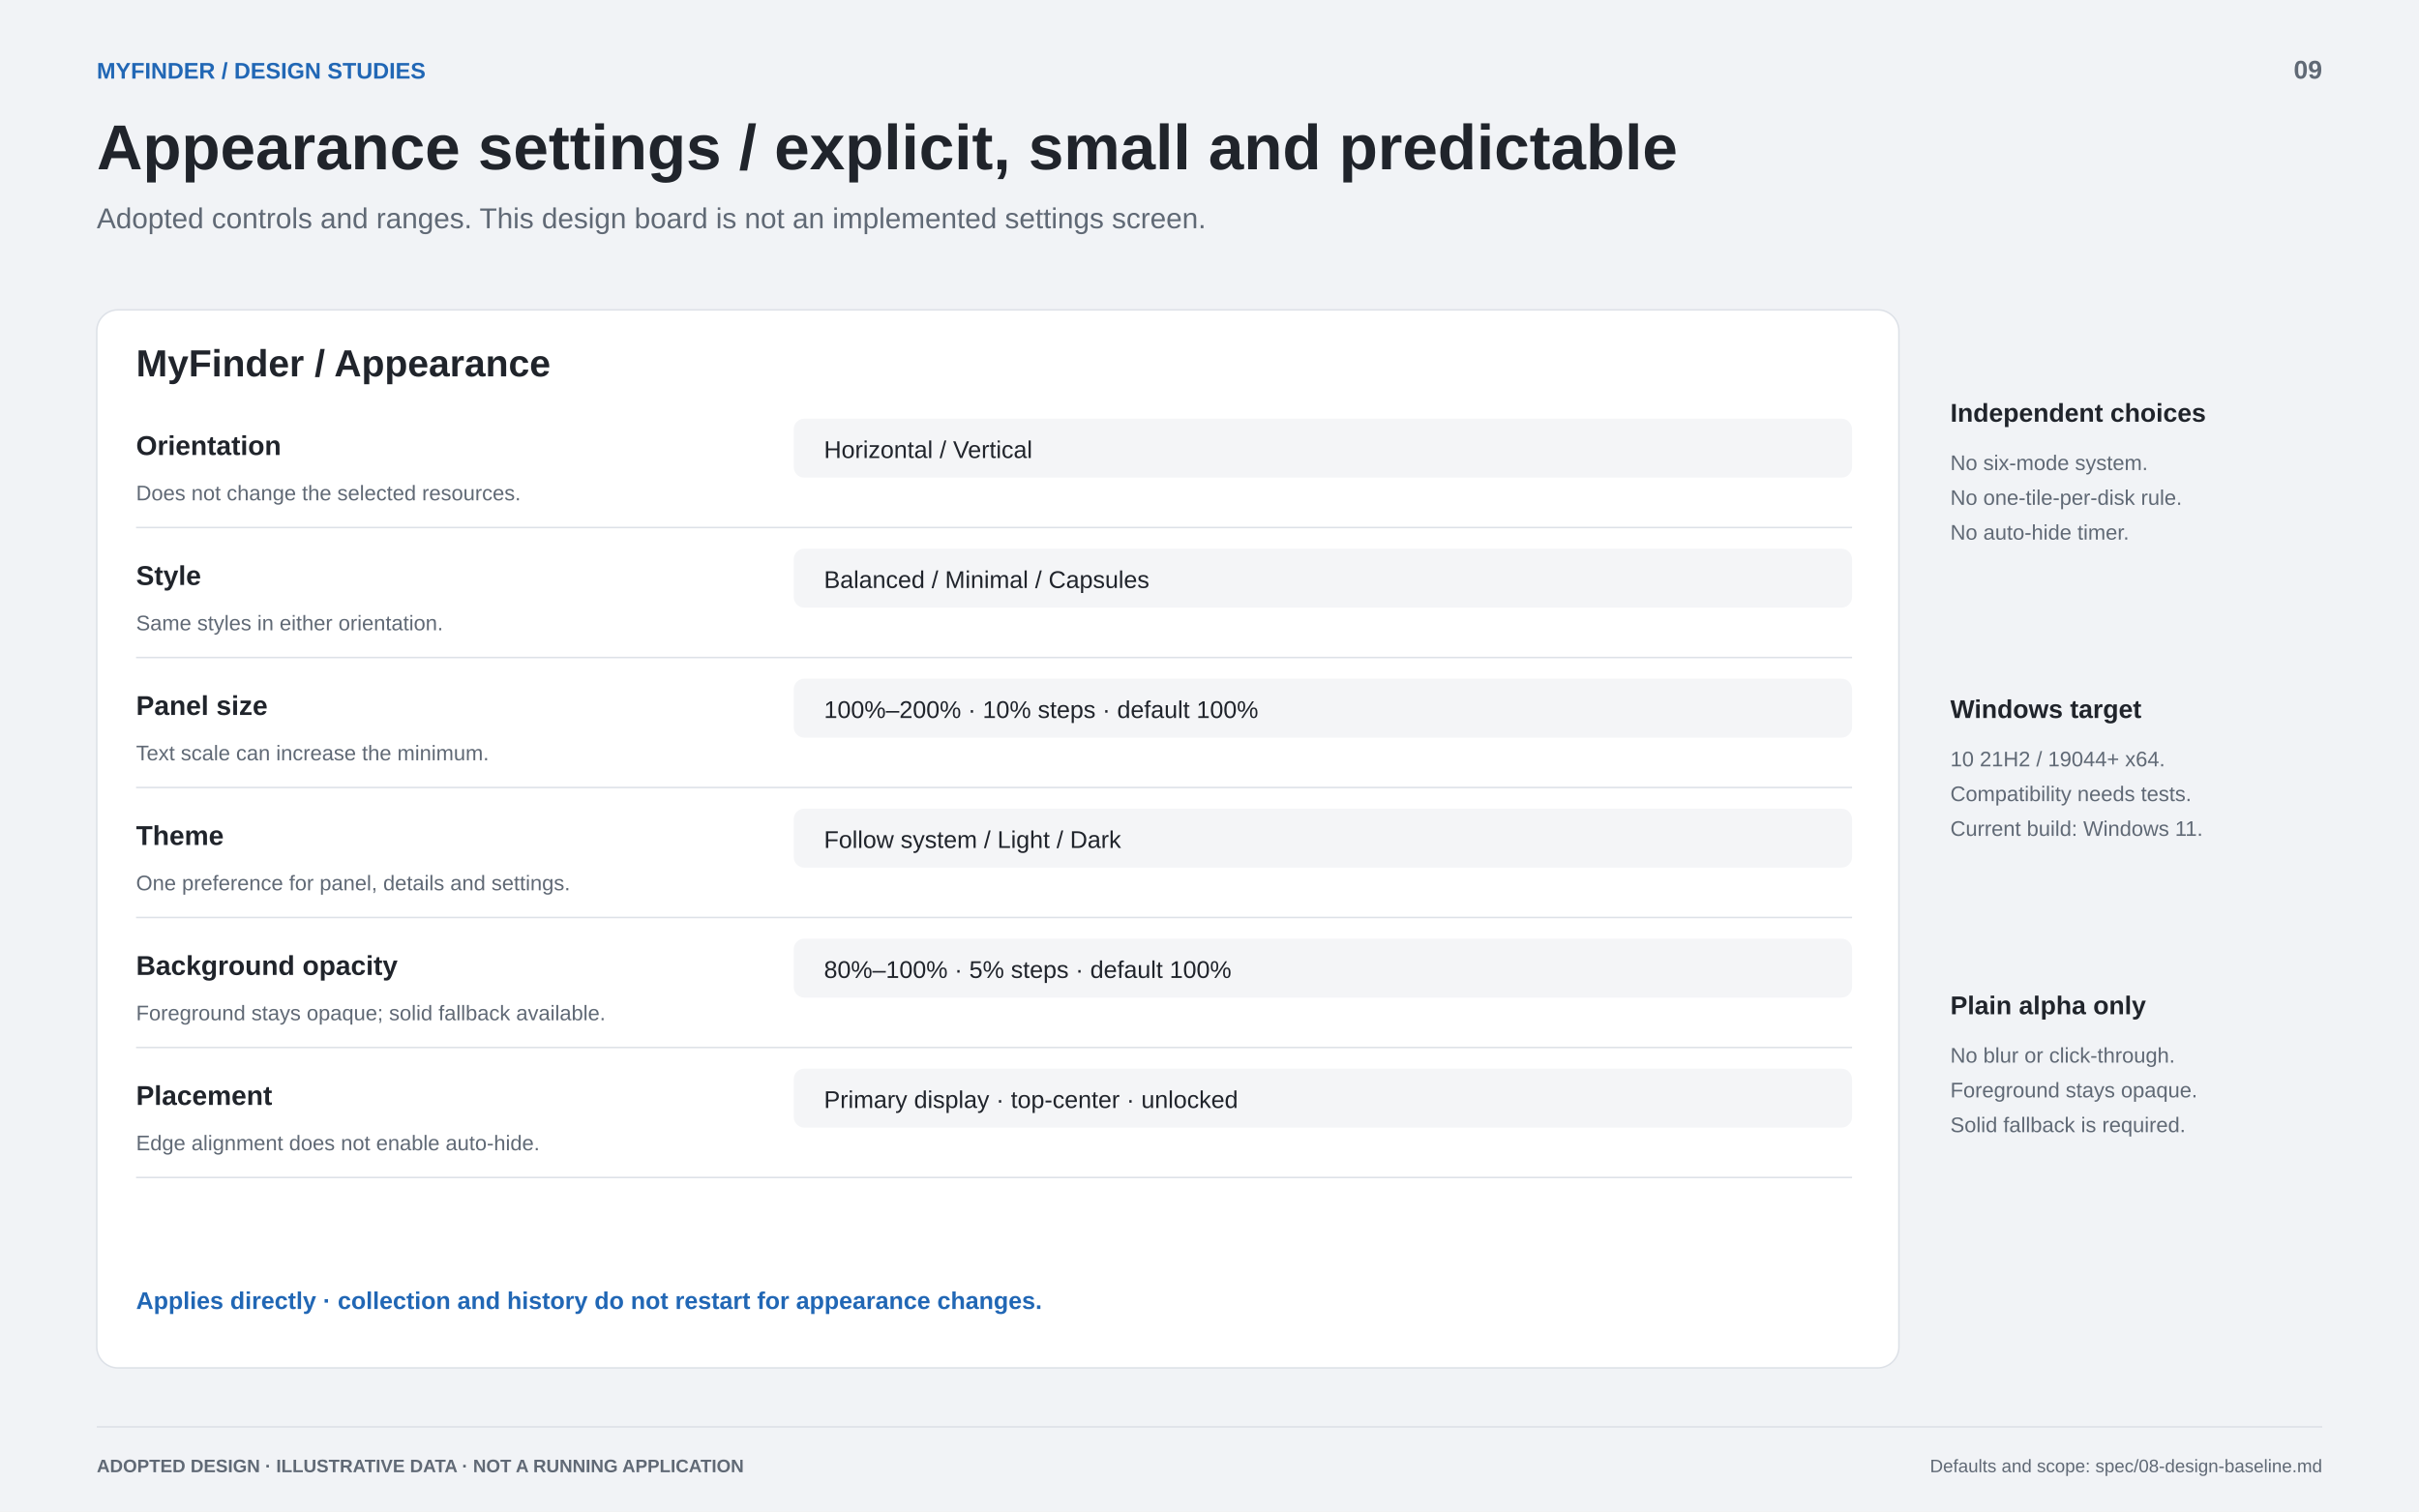
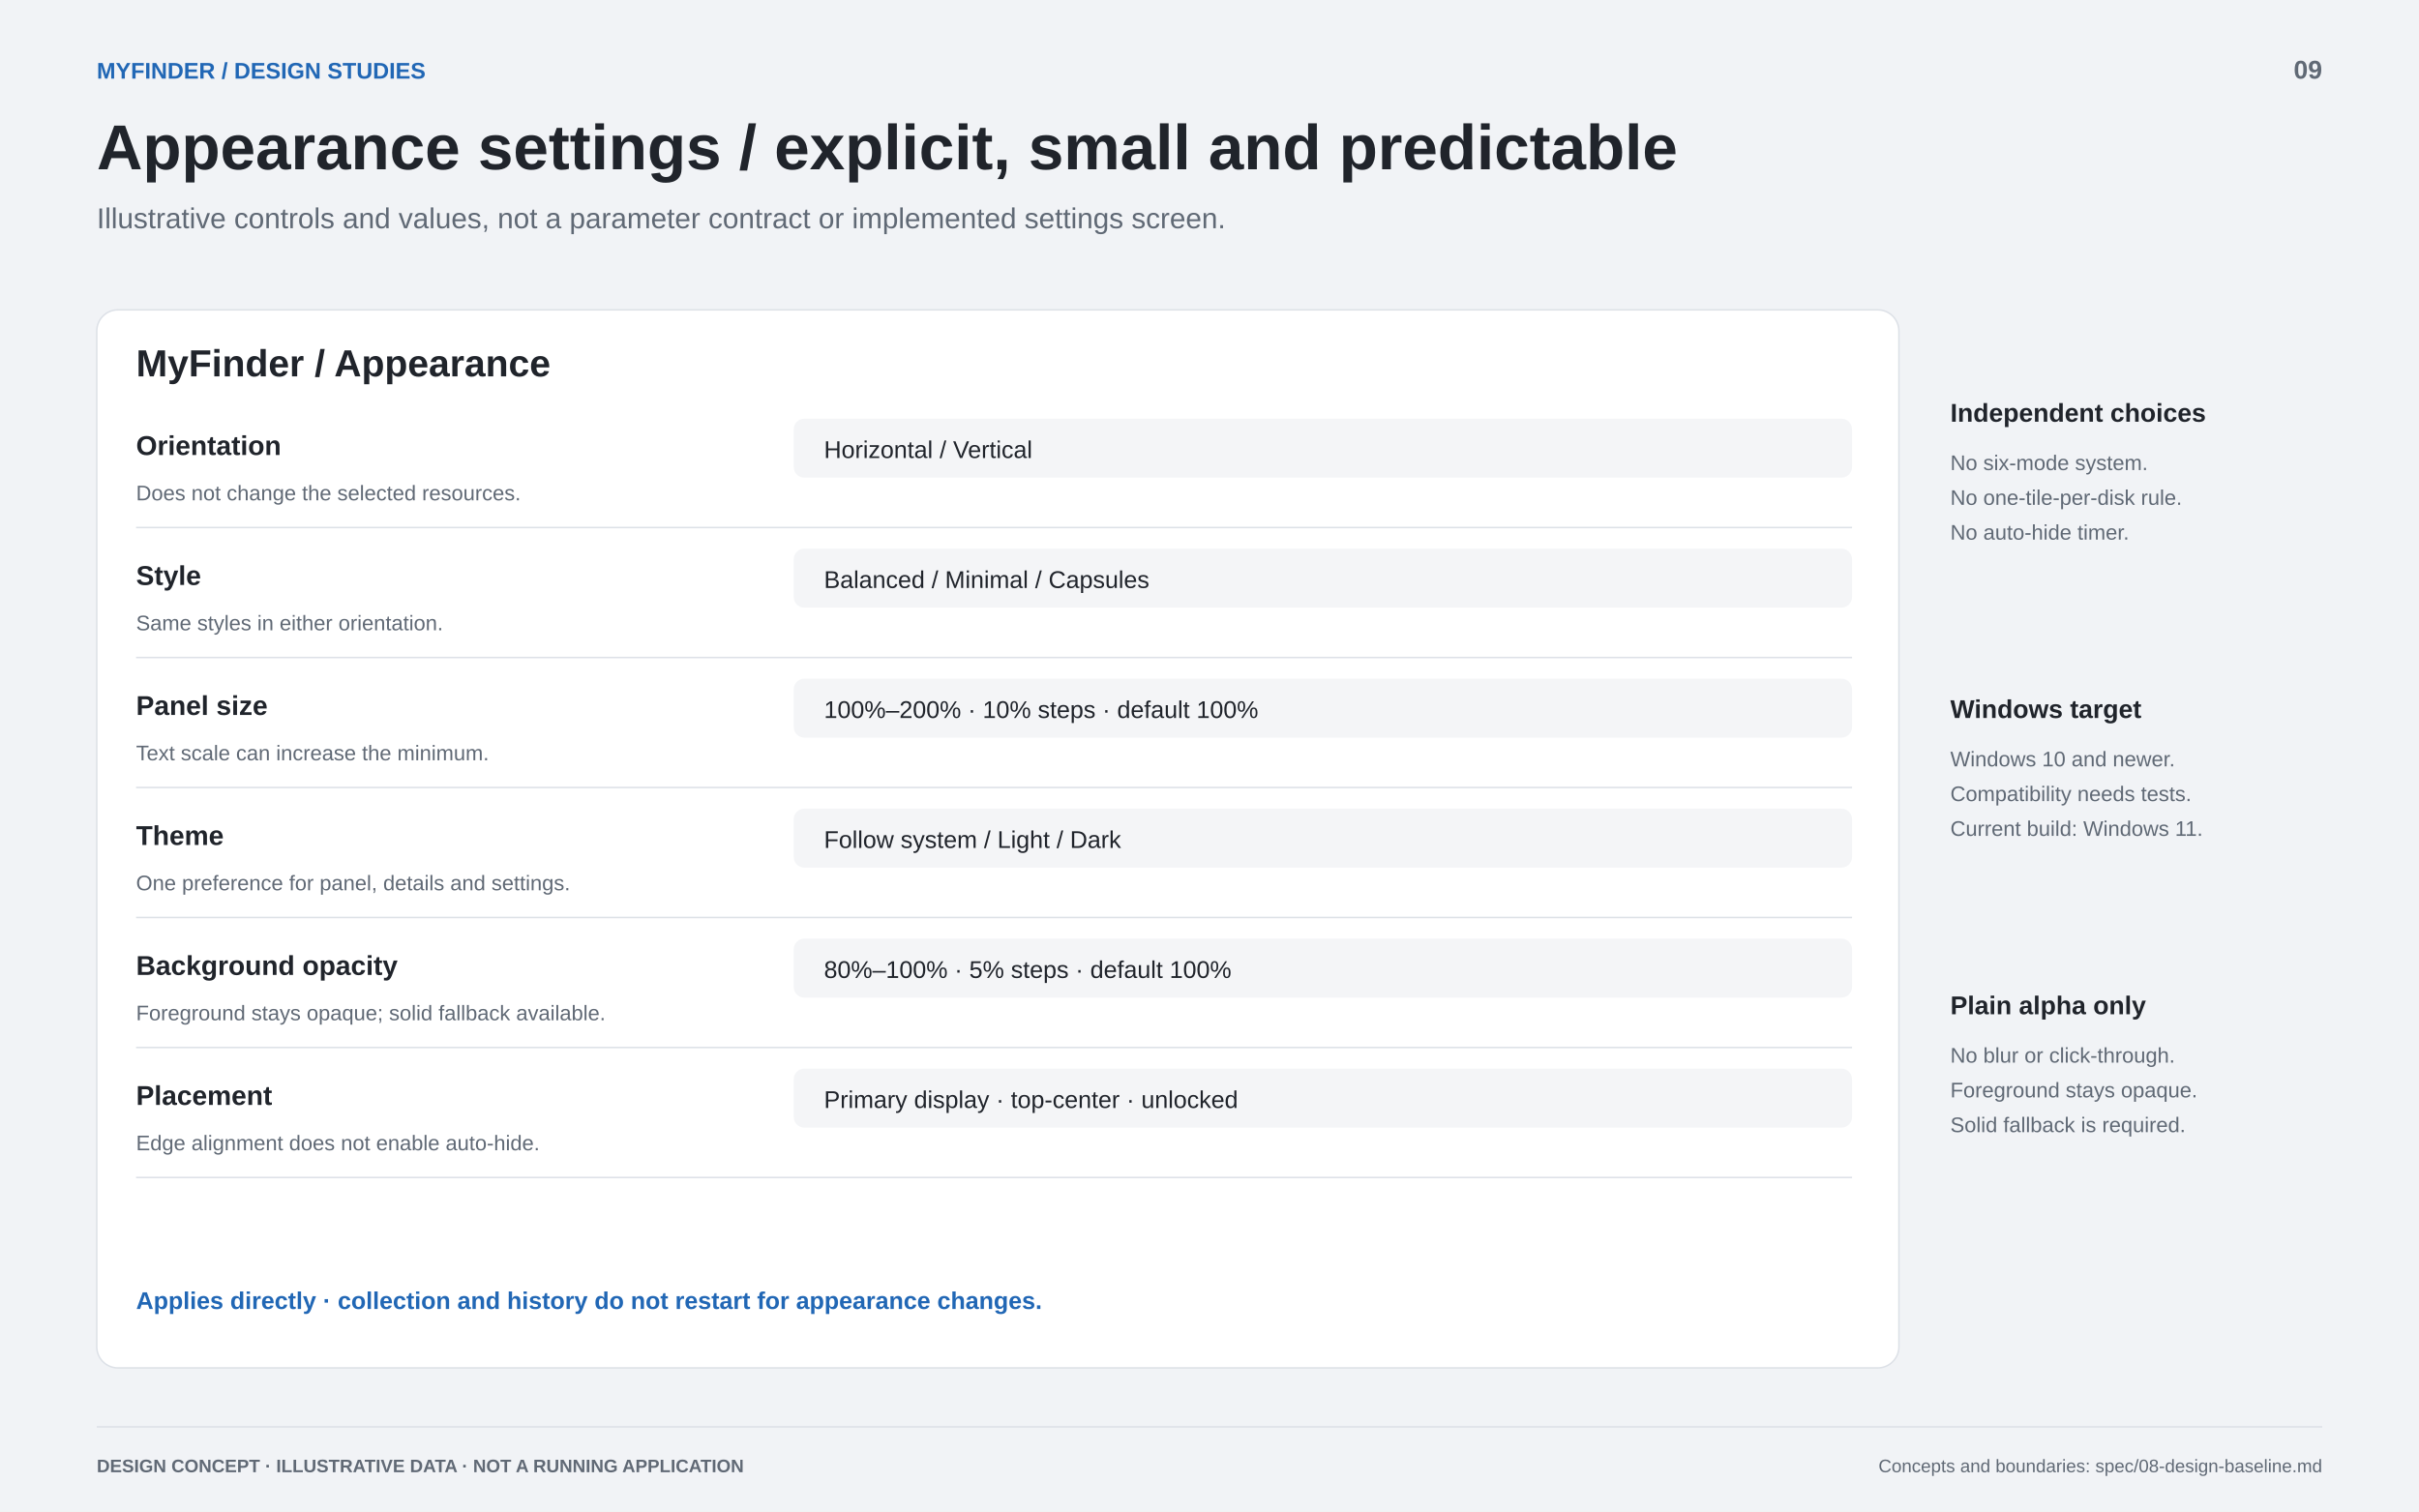
<svg xmlns="http://www.w3.org/2000/svg" width="1600" height="1000" viewBox="0 0 1600 1000">
  <defs>
    <filter id="shadow" x="-15%" y="-15%" width="130%" height="140%">
      <feDropShadow dx="0" dy="9" stdDeviation="16" flood-color="#263D37" flood-opacity="0.10" />
    </filter>
  </defs>
  <g font-family="Segoe UI, Arial, sans-serif">
    <rect x="0" y="0" width="1600" height="1000" rx="0" fill="#F1F3F6" stroke="none" />
    <text x="64" y="52" fill="#2167B5" font-size="15" font-weight="700" text-anchor="start">MYFINDER  /  DESIGN STUDIES</text>
    <text x="1536" y="52" fill="#606975" font-size="17" font-weight="600" text-anchor="end">09</text>
    <text x="64" y="112" fill="#20242B" font-size="42" font-weight="600" text-anchor="start">Appearance settings / explicit, small and predictable</text>
-     <text x="64" y="151" fill="#606975" font-size="19" font-weight="400" text-anchor="start">Adopted controls and ranges. This design board is not an implemented settings screen.</text>
+     <text x="64" y="151" fill="#606975" font-size="19" font-weight="400" text-anchor="start">Illustrative controls and values, not a parameter contract or implemented settings screen.</text>
    <rect x="64" y="205" width="1192" height="700" rx="14" fill="#FFFFFF" stroke="#DDE1E7" />
    <text x="90" y="249" fill="#20242B" font-size="25" font-weight="600" text-anchor="start">MyFinder / Appearance</text>
    <text x="90" y="301" fill="#20242B" font-size="18" font-weight="600" text-anchor="start">Orientation</text>
    <rect x="525" y="277" width="700" height="39" rx="7" fill="#F4F5F7" stroke="none" />
    <text x="545" y="303" fill="#20242B" font-size="16" font-weight="400" text-anchor="start">Horizontal / Vertical</text>
    <text x="90" y="331" fill="#606975" font-size="14" font-weight="400" text-anchor="start">Does not change the selected resources.</text>
    <line x1="90" y1="349" x2="1225" y2="349" stroke="#DDE1E7" stroke-width="1" />
    <text x="90" y="387" fill="#20242B" font-size="18" font-weight="600" text-anchor="start">Style</text>
    <rect x="525" y="363" width="700" height="39" rx="7" fill="#F4F5F7" stroke="none" />
    <text x="545" y="389" fill="#20242B" font-size="16" font-weight="400" text-anchor="start">Balanced / Minimal / Capsules</text>
    <text x="90" y="417" fill="#606975" font-size="14" font-weight="400" text-anchor="start">Same styles in either orientation.</text>
    <line x1="90" y1="435" x2="1225" y2="435" stroke="#DDE1E7" stroke-width="1" />
    <text x="90" y="473" fill="#20242B" font-size="18" font-weight="600" text-anchor="start">Panel size</text>
    <rect x="525" y="449" width="700" height="39" rx="7" fill="#F4F5F7" stroke="none" />
    <text x="545" y="475" fill="#20242B" font-size="16" font-weight="400" text-anchor="start">100%–200% · 10% steps · default 100%</text>
    <text x="90" y="503" fill="#606975" font-size="14" font-weight="400" text-anchor="start">Text scale can increase the minimum.</text>
    <line x1="90" y1="521" x2="1225" y2="521" stroke="#DDE1E7" stroke-width="1" />
    <text x="90" y="559" fill="#20242B" font-size="18" font-weight="600" text-anchor="start">Theme</text>
    <rect x="525" y="535" width="700" height="39" rx="7" fill="#F4F5F7" stroke="none" />
    <text x="545" y="561" fill="#20242B" font-size="16" font-weight="400" text-anchor="start">Follow system / Light / Dark</text>
    <text x="90" y="589" fill="#606975" font-size="14" font-weight="400" text-anchor="start">One preference for panel, details and settings.</text>
    <line x1="90" y1="607" x2="1225" y2="607" stroke="#DDE1E7" stroke-width="1" />
    <text x="90" y="645" fill="#20242B" font-size="18" font-weight="600" text-anchor="start">Background opacity</text>
    <rect x="525" y="621" width="700" height="39" rx="7" fill="#F4F5F7" stroke="none" />
    <text x="545" y="647" fill="#20242B" font-size="16" font-weight="400" text-anchor="start">80%–100% · 5% steps · default 100%</text>
    <text x="90" y="675" fill="#606975" font-size="14" font-weight="400" text-anchor="start">Foreground stays opaque; solid fallback available.</text>
    <line x1="90" y1="693" x2="1225" y2="693" stroke="#DDE1E7" stroke-width="1" />
    <text x="90" y="731" fill="#20242B" font-size="18" font-weight="600" text-anchor="start">Placement</text>
    <rect x="525" y="707" width="700" height="39" rx="7" fill="#F4F5F7" stroke="none" />
    <text x="545" y="733" fill="#20242B" font-size="16" font-weight="400" text-anchor="start">Primary display · top-center · unlocked</text>
    <text x="90" y="761" fill="#606975" font-size="14" font-weight="400" text-anchor="start">Edge alignment does not enable auto-hide.</text>
    <line x1="90" y1="779" x2="1225" y2="779" stroke="#DDE1E7" stroke-width="1" />
    <text x="90" y="866" fill="#2167B5" font-size="16" font-weight="600" text-anchor="start">Applies directly · collection and history do not restart for appearance changes.</text>
    <text x="1290" y="279" fill="#20242B" font-size="17" font-weight="600" text-anchor="start">Independent choices</text>
    <text x="1290" y="311" fill="#606975" font-size="14" font-weight="400" text-anchor="start">No six-mode system.</text>
    <text x="1290" y="334" fill="#606975" font-size="14" font-weight="400" text-anchor="start">No one-tile-per-disk rule.</text>
    <text x="1290" y="357" fill="#606975" font-size="14" font-weight="400" text-anchor="start">No auto-hide timer.</text>
    <text x="1290" y="475" fill="#20242B" font-size="17" font-weight="600" text-anchor="start">Windows target</text>
-     <text x="1290" y="507" fill="#606975" font-size="14" font-weight="400" text-anchor="start">10 21H2 / 19044+ x64.</text>
+     <text x="1290" y="507" fill="#606975" font-size="14" font-weight="400" text-anchor="start">Windows 10 and newer.</text>
    <text x="1290" y="530" fill="#606975" font-size="14" font-weight="400" text-anchor="start">Compatibility needs tests.</text>
    <text x="1290" y="553" fill="#606975" font-size="14" font-weight="400" text-anchor="start">Current build: Windows 11.</text>
    <text x="1290" y="671" fill="#20242B" font-size="17" font-weight="600" text-anchor="start">Plain alpha only</text>
    <text x="1290" y="703" fill="#606975" font-size="14" font-weight="400" text-anchor="start">No blur or click-through.</text>
    <text x="1290" y="726" fill="#606975" font-size="14" font-weight="400" text-anchor="start">Foreground stays opaque.</text>
    <text x="1290" y="749" fill="#606975" font-size="14" font-weight="400" text-anchor="start">Solid fallback is required.</text>
    <line x1="64" y1="944" x2="1536" y2="944" stroke="#DDE1E7" stroke-width="1" />
-     <text x="64" y="974" fill="#606975" font-size="12" font-weight="600" text-anchor="start">ADOPTED DESIGN · ILLUSTRATIVE DATA · NOT A RUNNING APPLICATION</text>
-     <text x="1536" y="974" fill="#606975" font-size="12" font-weight="400" text-anchor="end">Defaults and scope: spec/08-design-baseline.md</text>
+     <text x="64" y="974" fill="#606975" font-size="12" font-weight="600" text-anchor="start">DESIGN CONCEPT · ILLUSTRATIVE DATA · NOT A RUNNING APPLICATION</text>
+     <text x="1536" y="974" fill="#606975" font-size="12" font-weight="400" text-anchor="end">Concepts and boundaries: spec/08-design-baseline.md</text>
  </g>
</svg>
